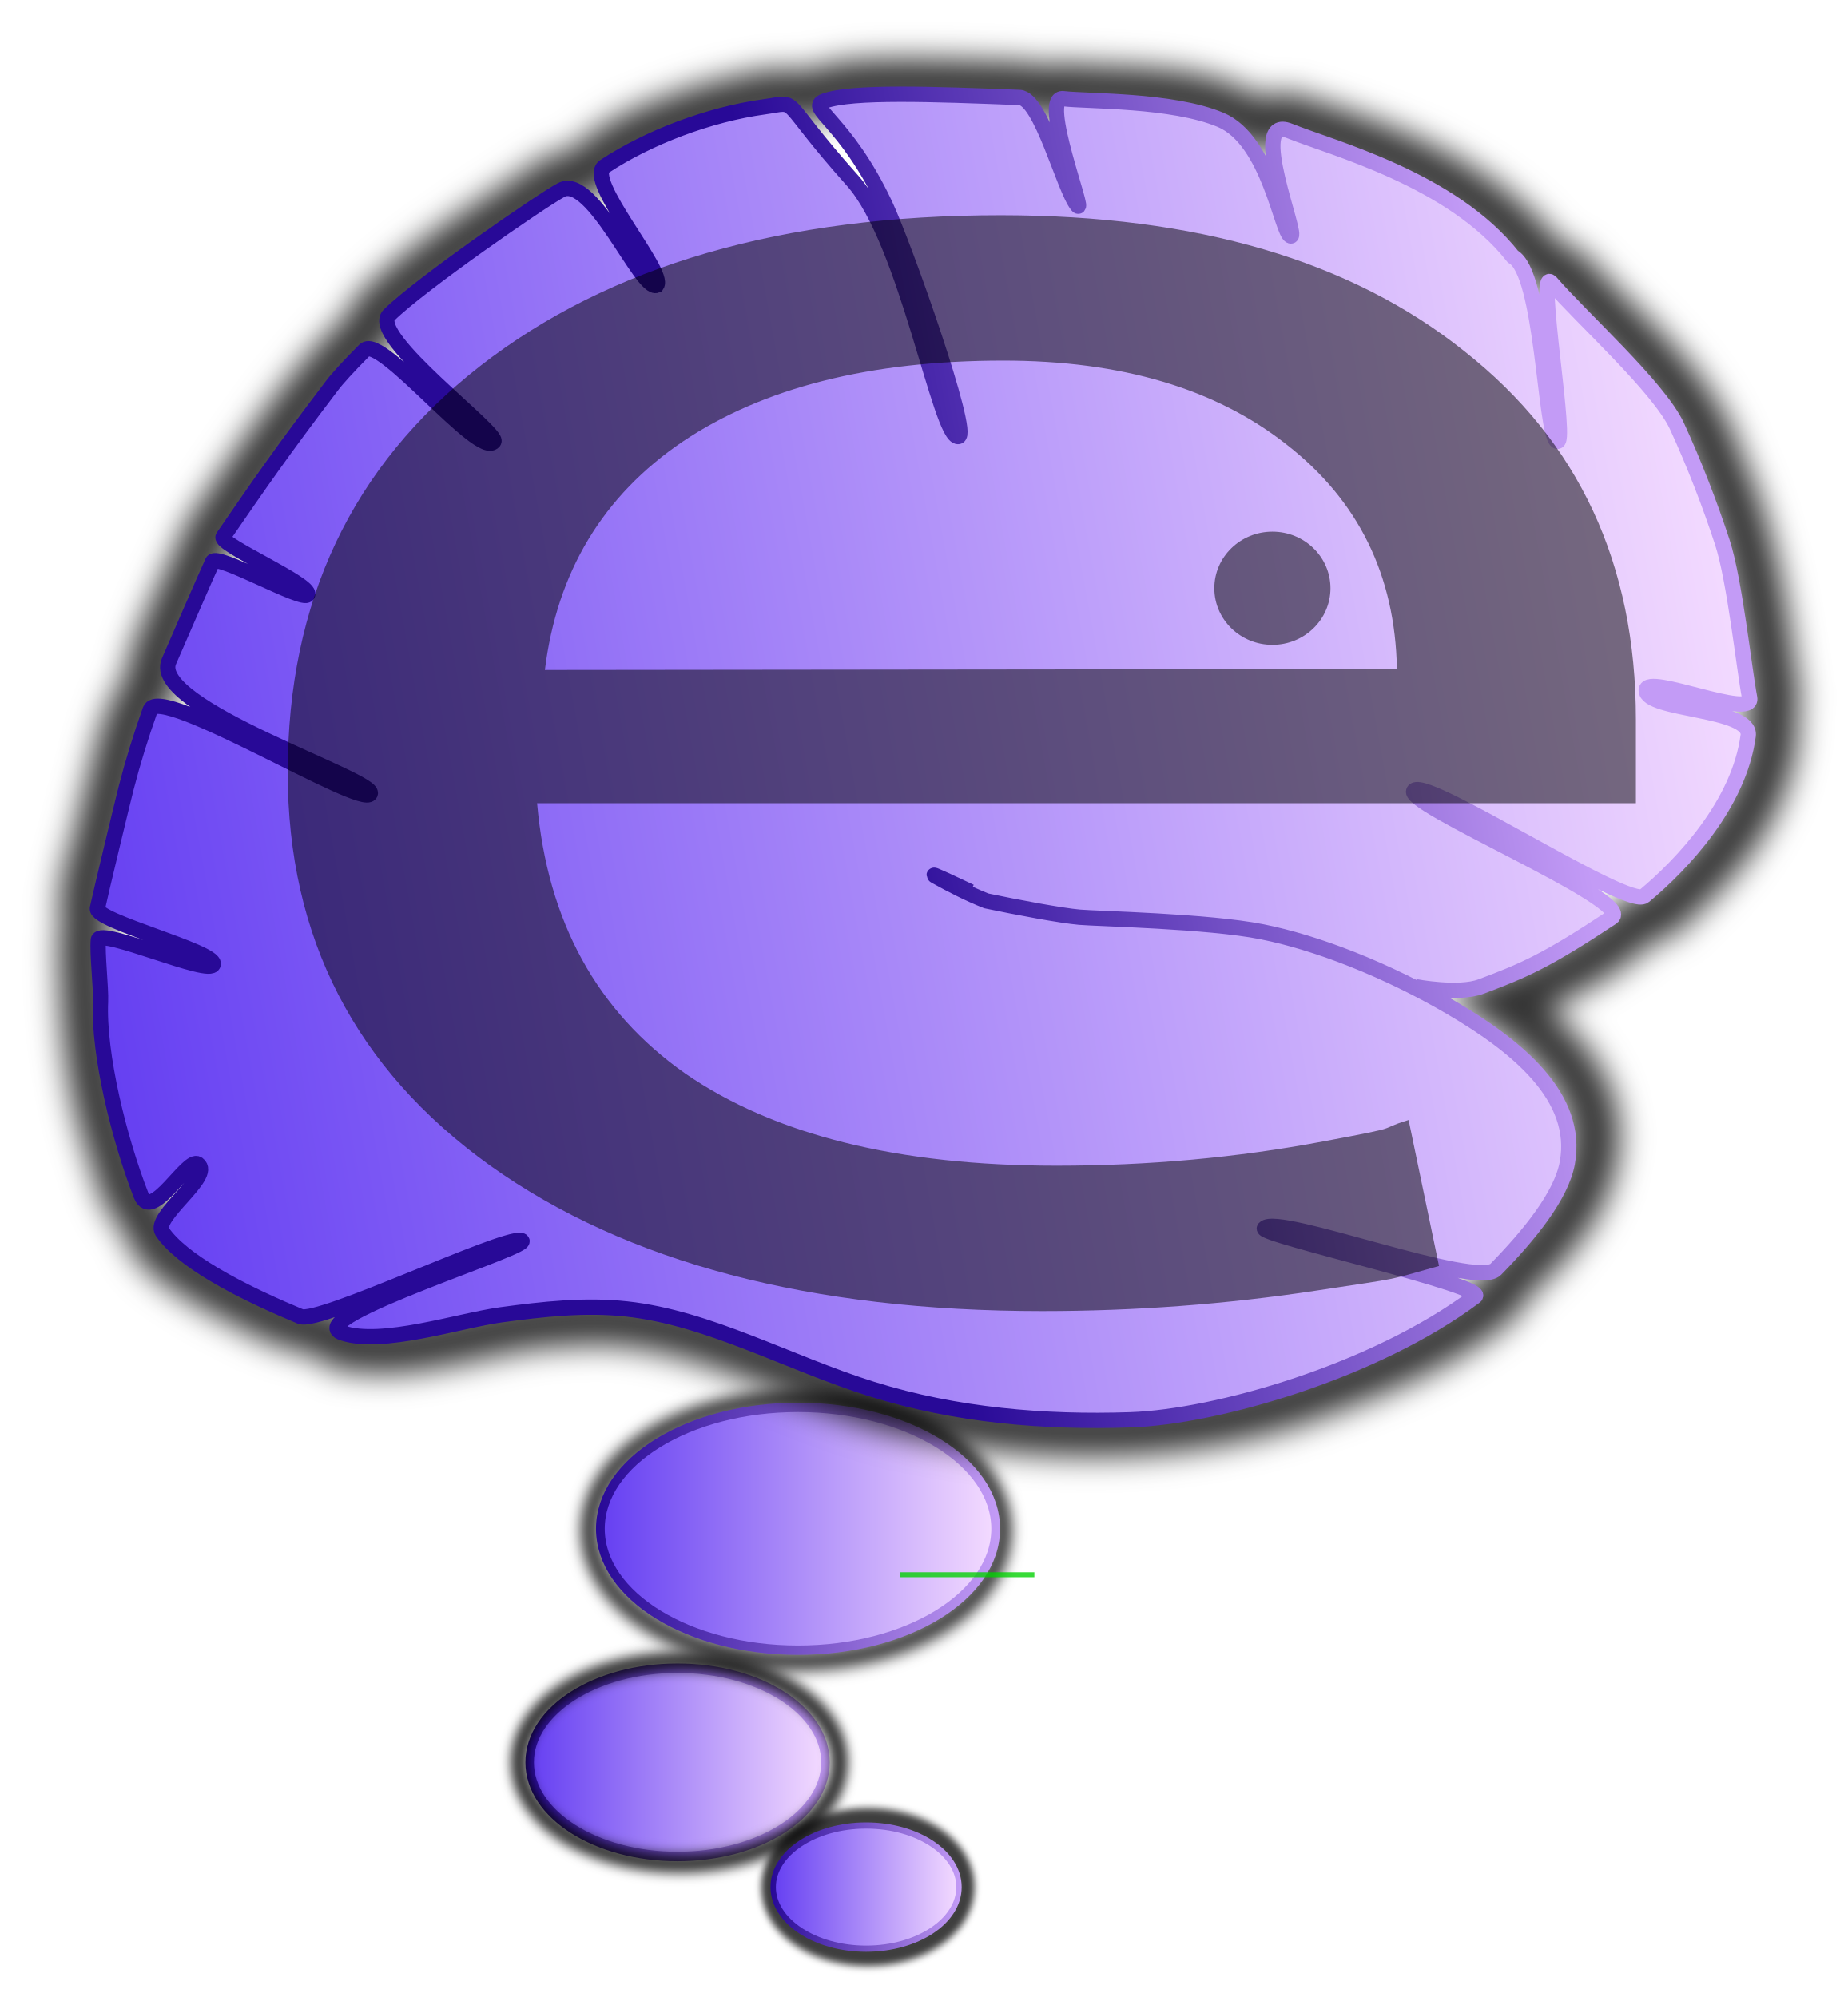
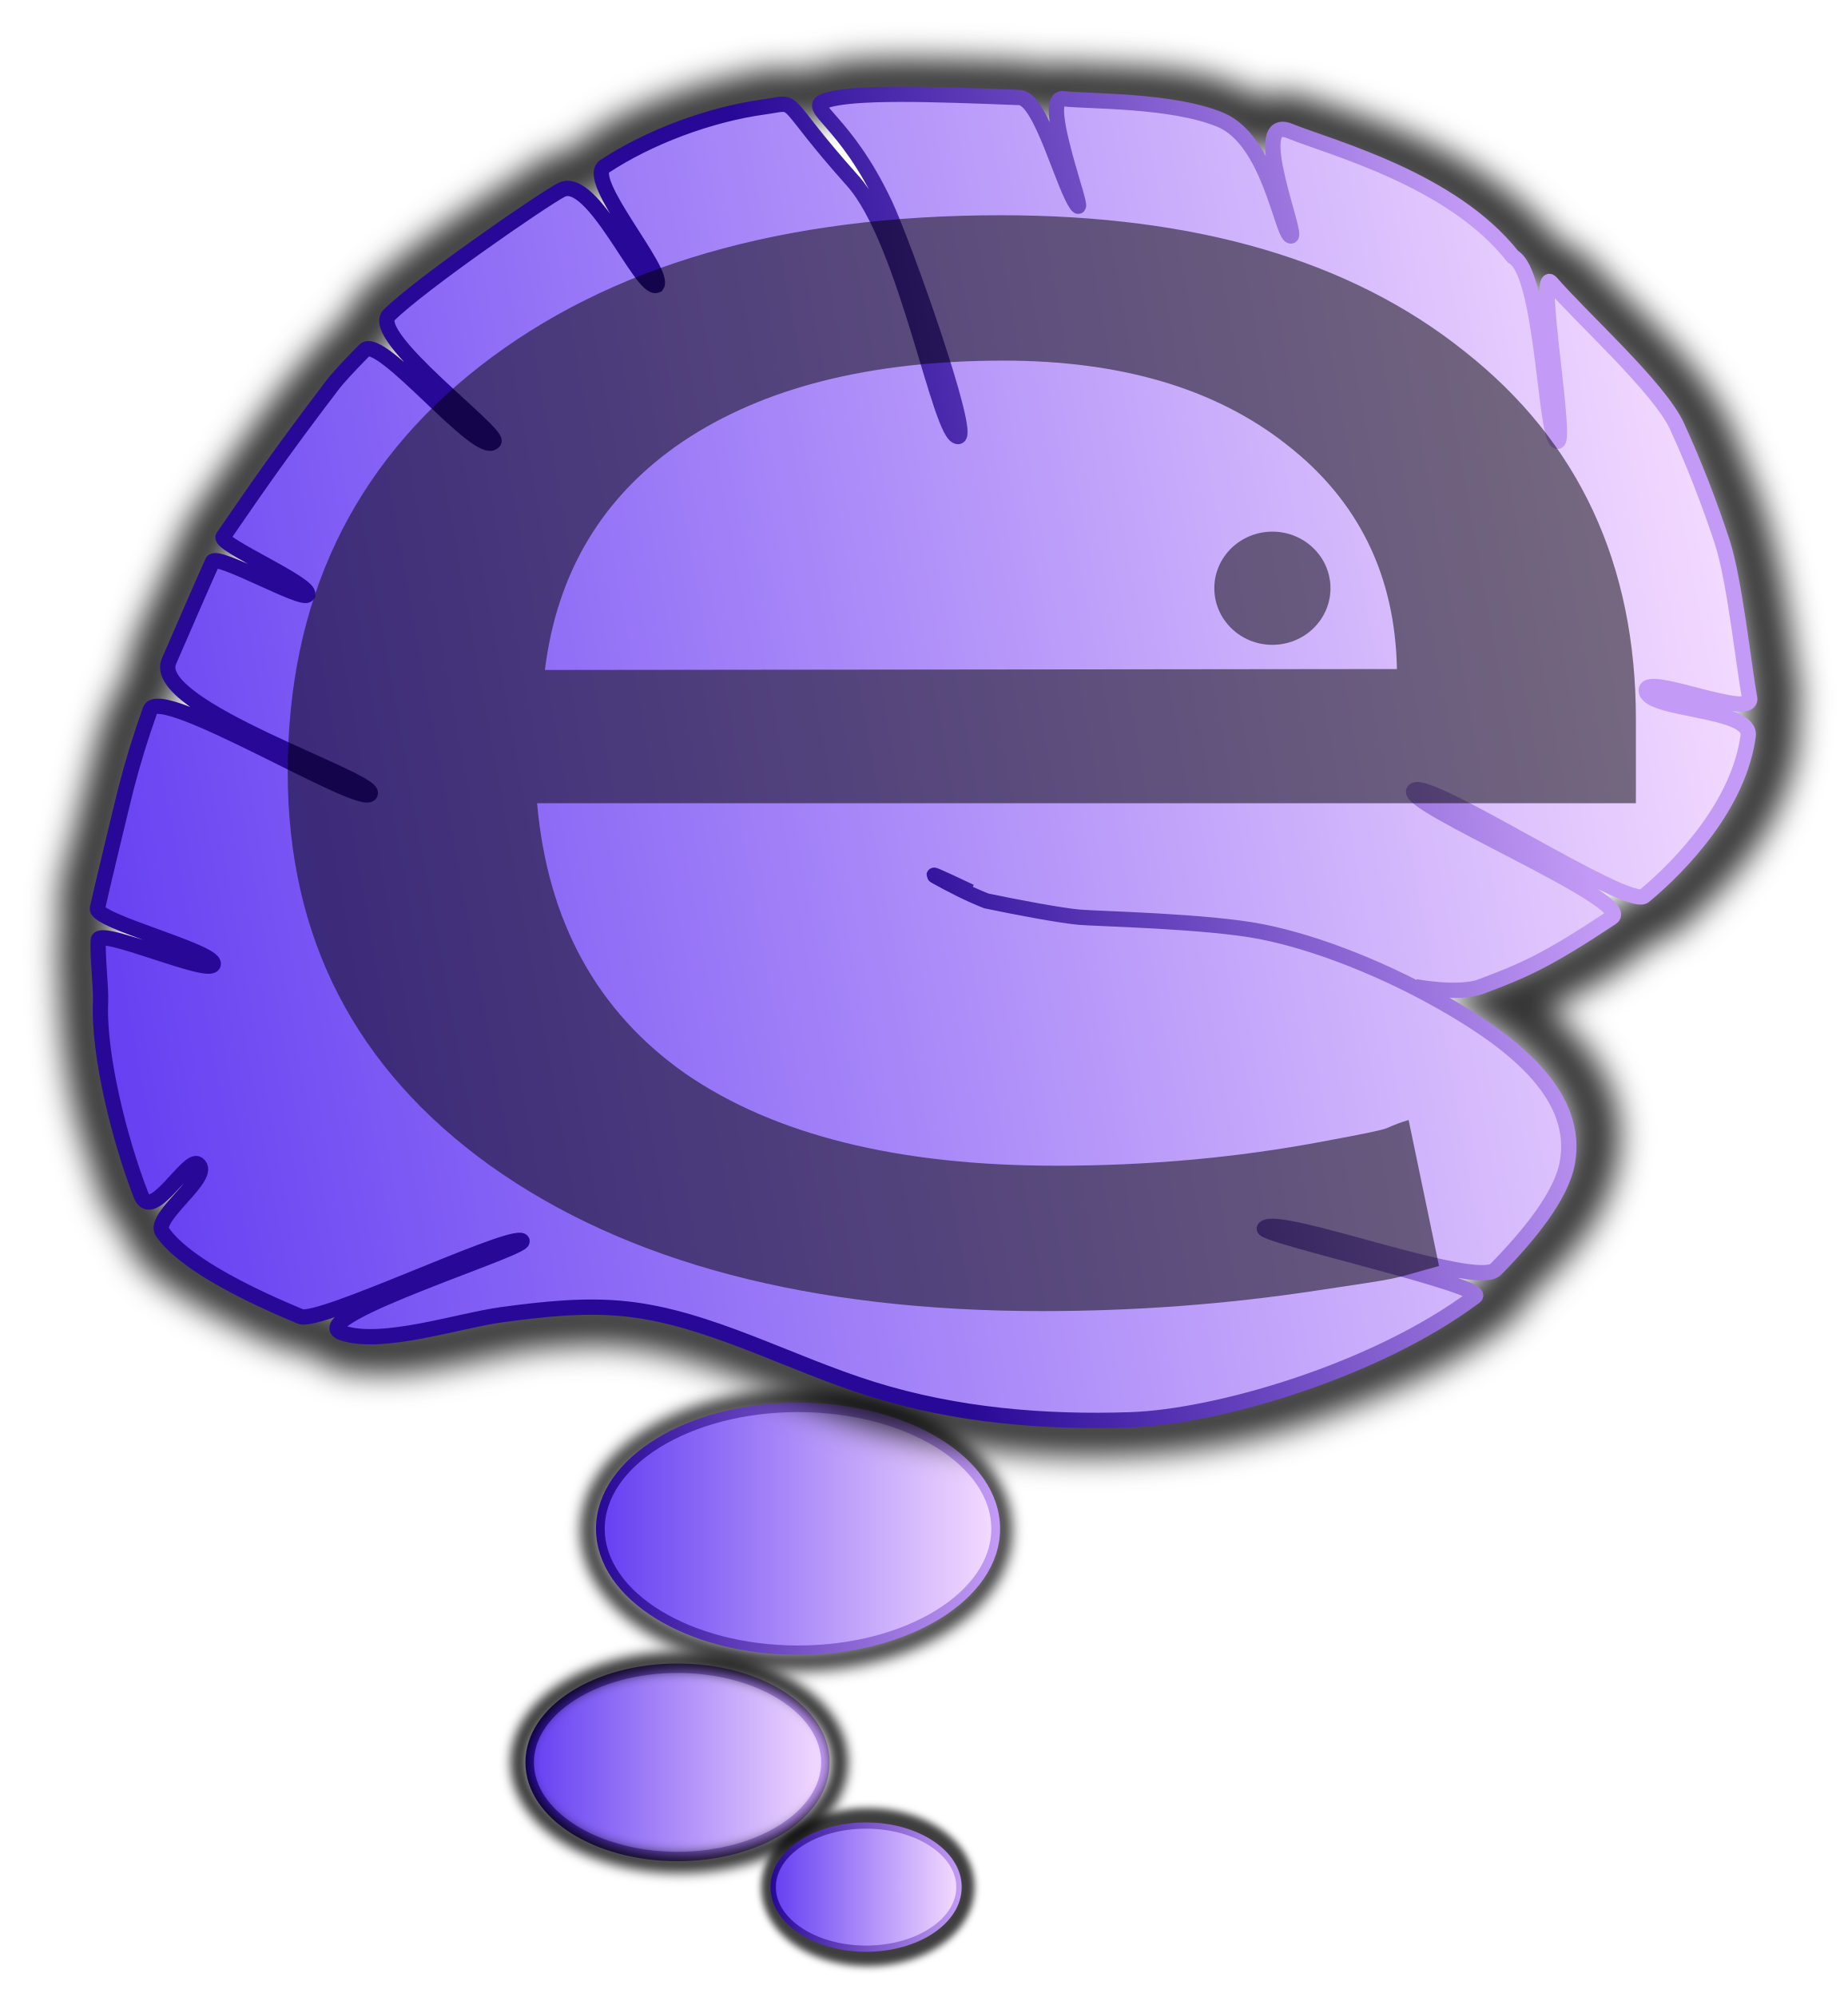
<svg xmlns="http://www.w3.org/2000/svg" xmlns:xlink="http://www.w3.org/1999/xlink" id="svg2195" width="740" height="800" version="1.1">
  <defs id="defs2197">
    <linearGradient id="linearGradient7812">
      <stop id="stop7814" offset="0" style="stop-color:#280997;stop-opacity:1" />
      <stop id="stop7816" offset="1" style="stop-color:#c39bf6;stop-opacity:1" />
    </linearGradient>
    <linearGradient id="linearGradient4810">
      <stop id="stop4812" offset="0" style="stop-color:#653ff2;stop-opacity:1" />
      <stop id="stop4814" offset="1" style="stop-color:#f4dbff;stop-opacity:1" />
    </linearGradient>
    <linearGradient xlink:href="#linearGradient4810" id="linearGradient5799" x1="312.857" x2="493.571" y1="650.576" y2="650.576" gradientUnits="userSpaceOnUse" />
    <linearGradient xlink:href="#linearGradient4810" id="linearGradient5803" x1="312.857" x2="493.571" y1="650.576" y2="650.576" gradientUnits="userSpaceOnUse" />
    <linearGradient xlink:href="#linearGradient7812" id="linearGradient6838" x1="311.357" x2="495.071" y1="650.576" y2="650.576" gradientUnits="userSpaceOnUse" />
    <linearGradient xlink:href="#linearGradient7812" id="linearGradient7824" x1="311.357" x2="495.071" y1="650.576" y2="650.576" gradientUnits="userSpaceOnUse" />
    <linearGradient xlink:href="#linearGradient4810" id="linearGradient10594" x1="106.985" x2="547.301" y1="393.434" y2="393.434" gradientTransform="matrix(.76953 -.13225 .13569 .75005 183.685 233.807)" gradientUnits="userSpaceOnUse" />
    <linearGradient xlink:href="#linearGradient7812" id="linearGradient11577" x1="311.357" x2="495.071" y1="650.576" y2="650.576" gradientTransform="matrix(.76953 -.13225 .13569 .75005 183.685 233.807)" gradientUnits="userSpaceOnUse" />
    <linearGradient xlink:href="#linearGradient4810" id="linearGradient2182" x1="312.857" x2="493.571" y1="650.576" y2="650.576" gradientUnits="userSpaceOnUse" />
    <linearGradient xlink:href="#linearGradient7812" id="linearGradient2184" x1="311.357" x2="495.071" y1="650.576" y2="650.576" gradientUnits="userSpaceOnUse" />
    <linearGradient xlink:href="#linearGradient4810" id="linearGradient2475" x1="106.985" x2="547.301" y1="393.434" y2="393.434" gradientTransform="matrix(.76953 -.13225 .13569 .75005 183.685 233.807)" gradientUnits="userSpaceOnUse" />
    <linearGradient xlink:href="#linearGradient7812" id="linearGradient2477" x1="311.357" x2="495.071" y1="650.576" y2="650.576" gradientTransform="matrix(.76953 -.13225 .13569 .75005 183.685 233.807)" gradientUnits="userSpaceOnUse" />
    <linearGradient xlink:href="#linearGradient4810" id="linearGradient2488" x1="106.985" x2="547.301" y1="393.434" y2="393.434" gradientTransform="matrix(.76953 -.13225 .13569 .75005 183.685 233.807)" gradientUnits="userSpaceOnUse" />
    <linearGradient xlink:href="#linearGradient7812" id="linearGradient2490" x1="311.357" x2="495.071" y1="650.576" y2="650.576" gradientTransform="matrix(.76953 -.13225 .13569 .75005 183.685 233.807)" gradientUnits="userSpaceOnUse" />
    <linearGradient xlink:href="#linearGradient4810" id="linearGradient2504" x1="106.985" x2="547.301" y1="393.434" y2="393.434" gradientTransform="matrix(.76953 -.13225 .13569 .75005 183.685 233.807)" gradientUnits="userSpaceOnUse" />
    <linearGradient xlink:href="#linearGradient7812" id="linearGradient2506" x1="311.357" x2="495.071" y1="650.576" y2="650.576" gradientTransform="matrix(.76953 -.13225 .13569 .75005 183.685 233.807)" gradientUnits="userSpaceOnUse" />
    <linearGradient xlink:href="#linearGradient4810" id="linearGradient2517" x1="106.985" x2="547.301" y1="393.434" y2="393.434" gradientTransform="matrix(.76953 -.13225 .13569 .75005 183.685 233.807)" gradientUnits="userSpaceOnUse" />
    <linearGradient xlink:href="#linearGradient7812" id="linearGradient2519" x1="311.357" x2="495.071" y1="650.576" y2="650.576" gradientTransform="matrix(.76953 -.13225 .13569 .75005 183.685 233.807)" gradientUnits="userSpaceOnUse" />
    <linearGradient xlink:href="#linearGradient4810" id="linearGradient2521" x1="106.985" x2="547.301" y1="393.434" y2="393.434" gradientTransform="matrix(.76953 -.13225 .13569 .75005 183.685 233.807)" gradientUnits="userSpaceOnUse" />
    <linearGradient xlink:href="#linearGradient7812" id="linearGradient2523" x1="311.357" x2="495.071" y1="650.576" y2="650.576" gradientTransform="matrix(.76953 -.13225 .13569 .75005 183.685 233.807)" gradientUnits="userSpaceOnUse" />
    <linearGradient xlink:href="#linearGradient4810" id="linearGradient3507" x1="106.985" x2="547.301" y1="393.434" y2="393.434" gradientTransform="matrix(.76953 -.13225 .13569 .75005 -84.887 142.379)" gradientUnits="userSpaceOnUse" />
    <linearGradient xlink:href="#linearGradient7812" id="linearGradient3509" x1="311.357" x2="495.071" y1="650.576" y2="650.576" gradientTransform="matrix(.76953 -.13225 .13569 .75005 -84.887 142.379)" gradientUnits="userSpaceOnUse" />
    <linearGradient xlink:href="#linearGradient4810" id="linearGradient3512" x1="106.985" x2="547.301" y1="393.434" y2="393.434" gradientTransform="matrix(.76953 -.13225 .13569 .75005 -84.887 142.379)" gradientUnits="userSpaceOnUse" />
    <linearGradient xlink:href="#linearGradient7812" id="linearGradient3514" x1="311.357" x2="495.071" y1="650.576" y2="650.576" gradientTransform="matrix(.76953 -.13225 .13569 .75005 -84.887 142.379)" gradientUnits="userSpaceOnUse" />
    <linearGradient xlink:href="#linearGradient4810" id="linearGradient3517" x1="106.985" x2="547.301" y1="393.434" y2="393.434" gradientTransform="matrix(.76953 -.13225 .13569 .75005 -84.887 142.379)" gradientUnits="userSpaceOnUse" />
    <linearGradient xlink:href="#linearGradient7812" id="linearGradient3519" x1="311.357" x2="495.071" y1="650.576" y2="650.576" gradientTransform="matrix(.76953 -.13225 .13569 .75005 -84.887 142.379)" gradientUnits="userSpaceOnUse" />
    <linearGradient xlink:href="#linearGradient4810" id="linearGradient3522" x1="106.985" x2="547.301" y1="393.434" y2="393.434" gradientTransform="matrix(.76953 -.13225 .13569 .75005 -84.887 142.379)" gradientUnits="userSpaceOnUse" />
    <linearGradient xlink:href="#linearGradient7812" id="linearGradient3524" x1="311.357" x2="495.071" y1="650.576" y2="650.576" gradientTransform="matrix(.76953 -.13225 .13569 .75005 -84.887 142.379)" gradientUnits="userSpaceOnUse" />
    <linearGradient xlink:href="#linearGradient4810" id="linearGradient3527" x1="106.985" x2="547.301" y1="393.434" y2="393.434" gradientTransform="matrix(.76953 -.13225 .13569 .75005 -84.887 142.379)" gradientUnits="userSpaceOnUse" />
    <linearGradient xlink:href="#linearGradient7812" id="linearGradient3529" x1="311.357" x2="495.071" y1="650.576" y2="650.576" gradientTransform="matrix(.76953 -.13225 .13569 .75005 -84.887 142.379)" gradientUnits="userSpaceOnUse" />
    <marker id="ArrowStart" markerHeight="3" markerUnits="strokeWidth" markerWidth="4" orient="auto" refX="10" refY="5" viewBox="0 0 10 10">
      <path id="path8137" d="M10 0 0 5l10 5Z" />
    </marker>
    <marker id="ArrowEnd" markerHeight="3" markerUnits="strokeWidth" markerWidth="4" orient="auto" refX="0" refY="5" viewBox="0 0 10 10">
      <path id="path8134" d="m0 0 10 5-10 5Z" />
    </marker>
    <filter id="filter3546" width="1.174" height="1.303" x="-.087" y="-.151">
      <feGaussianBlur id="feGaussianBlur3548" stdDeviation="3.036" />
    </filter>
    <filter id="filter3562" width="1.074" height="1.092" x="-.037" y="-.046">
      <feGaussianBlur id="feGaussianBlur3564" stdDeviation="3.207" />
    </filter>
  </defs>
-   <g id="layer1" transform="matrix(1.98442 0 0 1.98442 -603.434 -649.543)">
+   <g id="layer1" transform="translate(-603.434 -649.543) scale(1.98442)">
    <path id="path5801" d="M493.571 650.576a90.357 51.786 0 1 1-180.714 0 90.357 51.786 0 1 1 180.714 0z" style="fill:url(#linearGradient5803);fill-opacity:1;stroke:url(#linearGradient7824);stroke-width:5.207;stroke-miterlimit:4;stroke-dasharray:none;stroke-opacity:1" transform="matrix(.33035 0 0 .36703 307.633 444.313)" />
    <path id="path3550" d="M493.571 650.576a90.357 51.786 0 1 1-180.714 0 90.357 51.786 0 1 1 180.714 0z" style="color:#000;display:inline;overflow:visible;visibility:visible;opacity:.799;fill:none;fill-opacity:1;fill-rule:nonzero;stroke:#000;stroke-width:9.483;stroke-linecap:butt;stroke-linejoin:miter;stroke-miterlimit:4;stroke-dasharray:none;stroke-dashoffset:0;stroke-opacity:1;marker:none;marker-start:none;marker-mid:none;marker-end:none;filter:url(#filter3546);enable-background:accumulate" transform="matrix(.3577 0 0 .39407 296.96 426.72)" />
    <path id="path3536" d="M493.571 650.576a90.357 51.786 0 1 1-180.714 0 90.357 51.786 0 1 1 180.714 0z" style="color:#000;display:inline;overflow:visible;visibility:visible;opacity:.799;fill:none;fill-opacity:1;fill-rule:nonzero;stroke:#000;stroke-width:7.747;stroke-linecap:butt;stroke-linejoin:miter;stroke-miterlimit:4;stroke-dasharray:none;stroke-dashoffset:0;stroke-opacity:1;marker:none;marker-start:none;marker-mid:none;marker-end:none;filter:url(#filter3546);enable-background:accumulate" transform="matrix(.46135 0 0 .50784 278.77 305.91)" />
    <path id="path5787" d="M493.571 650.576a90.357 51.786 0 1 1-180.714 0 90.357 51.786 0 1 1 180.714 0z" style="fill:url(#linearGradient5799);fill-opacity:1;stroke:url(#linearGradient6838);stroke-width:4;stroke-miterlimit:4;stroke-dasharray:none;stroke-opacity:1" transform="matrix(.44152 0 0 .47323 287.126 328.07)" />
    <path id="path2508" d="M483.094 340.66c-5.772.105-12.44.233-17.25 3-6.187-2.417-13.039.827-19.277 1.919-8.836 2.992-18.529 5.987-25.255 12.613-.681 3.175-5.425.292-7.5 3.062-12.292 8.263-25.284 16.245-35.75 26.72-.96 2.672-.657 4.712-3.78 5.593-11.622 11.95-20.666 26.21-29.938 39.906-3.237 8.051-8.036 17.416-11.281 26.281-.777 2.389 1.75 5.135-1.563 5.875-4.834 7.386-5.89 16.875-8.35 25.256-1.06 7.077-4.89 14.208-3.962 21.338.952 2.478-1.141 5.807-.188 8.844.123 12.928 1.323 25.855 5.359 38.205 2.05 4.898 2.3 11.811 7.266 14.639.599 7.716 9.21 11.5 14.928 15.313 6.304 3.011 12.633 7.574 19.728 8.187 2.531-.519 3.5 3.578 6.5 3.375 14.908 2.633 29.226-4.906 43.969-5.032 26.29-3.001 48.6 14.582 73.656 19.157 26.093 5.39 53.875 4.968 79.02-4.578 12.92-4.822 26.404-10.406 36.717-19.406 2.185-5.101 7.92-8.126 11.044-13.11 7.397-8.199 11.618-20.726 5.72-30.906-3.783-7.157-10.136-12.526-16.72-17.032 10.001-3.873 20.149-8.872 28-16.093.853-2.272 5.224-.86 6.532-3.813 10.476-9.418 20.197-21.505 21.218-36.062-1.999-2.886 1.47-5.35 0-8.532-2.107-15.637-4.204-31.422-10.968-45.812-5.068-16.839-19.896-27.592-31.063-40.125-2.37-1.257-4.755-.666-5.906-3.688-12.743-15.233-32.059-22.25-50.438-28-3.313-1.116-5.462 4.247-7.687.438-11.417-6.875-25.654-5.573-38.406-6.656-2.629 2.185-4.274.453-7.094-.219-9.087-.37-18.185-.74-27.281-.656z" style="color:#000;display:inline;overflow:visible;visibility:visible;opacity:.8;fill:none;fill-opacity:1;fill-rule:nonzero;stroke:#000;stroke-width:10;stroke-linecap:butt;stroke-linejoin:miter;stroke-miterlimit:4;stroke-dasharray:none;stroke-dashoffset:0;stroke-opacity:1;marker:none;marker-start:none;marker-mid:none;marker-end:none;filter:url(#filter3562);enable-background:accumulate" transform="matrix(.99414 0 0 .9799 3.945 10.356)" />
    <path id="path8335" d="M589.737 526.502s8.735 1.678 13.263-.024c8.542-3.213 13.022-5.07 26.387-13.938 4.954-3.287-43.208-23.344-39.829-25.688 3.175-2.203 43.178 24.017 46.38 21.35 7.64-6.356 19.152-18.53 20.986-32.37.74-5.576-20.598-5.002-20.577-9.171.017-3.406 21.727 6.03 20.87 1.55-1.135-5.925-3.017-23.791-5.509-31.406-2.491-7.614-5.592-15.69-9.164-23.465-3.575-7.775-19.237-21.813-25.388-28.956-3.075-3.57 3.57 33.916 1.111 31.965-2.42-1.92-2.83-33.992-8.83-37.219-12.318-15.648-36.503-21.905-45.063-25.368-8.56-3.462 2.006 21.761.2 21.2-1.838-.573-4.324-19.326-14.127-23.437-9.803-4.111-26.923-3.682-31.765-4.276-4.843-.594 4.812 24.039 2.82 21.532-2.77-3.486-7.258-21.604-11.637-21.773-17.517-.68-33.823-1.296-39.363.709-3.839 1.389 4.171 3.824 12.184 20.806 3.929 8.326 17.48 46.714 14.798 46.929-3.686.296-10.361-39.4-21.31-51.643-15.41-17.236-10.402-15.942-17.878-14.91-11.187 1.544-23.396 6.202-32.2 12.015-4.057 2.679 12.367 21.25 10.535 23.996-3.07 1.34-12.938-22.597-19.28-19.227-4.041 2.147-28.41 18.995-34.718 25.214-4.309 4.248 22.494 23.981 21.113 25.58-2.937 3.4-22.825-21.754-26.087-18.467-3.262 3.288-5.635 5.89-6.614 7.226-10.059 13.229-14.608 19.81-21.919 30.458-1.016 1.48 17.89 9.588 17.047 11.655-.67 1.644-18.33-8.425-19.188-6.633-.857 1.792-7.838 17.878-8.801 20.104-4.02 9.285 41.87 23.88 40.632 26.71-1.462 3.136-42.53-22.221-44.422-16.895-1.892 5.326-3.497 10.526-4.823 15.682-.664 2.577-5.298 21.812-5.823 24.378-.525 2.566 23.767 8.667 23.378 11.242-.389 2.575-22.933-7.467-23.188-4.863-.255 2.604.567 9.774.444 12.429-.493 10.618 3.78 27.812 8.176 39.108 2.178 5.595 9.422-7.772 11.468-6.288 3.232 2.346-9.234 10.678-7.174 13.683 2.01 2.933 5.849 5.829 10.183 8.436 6.17 3.711 13.348 6.836 17.693 8.645 3.699 1.54 40.448-16.055 44.493-15.355 4.046.7-44.815 15.656-36.066 18.658 7.951 2.728 23.508-2.472 32.024-3.638 8.517-1.166 17.015-2.092 25.346-1.19 8.337.901 16.508 3.63 24.709 6.794 8.201 3.164 16.434 6.764 24.896 9.408 16.929 5.288 34.775 6.764 52.12 6.176 17.348-.582 49.354-9.791 69.483-24.846 3.562-1.978-43.598-12.501-42.454-13.808 2.647-3.028 42.743 12.331 46.697 8.284 6.777-6.936 13.234-14.85 14.444-21.49 1.212-6.643-1.305-12.52-5.788-17.71-4.482-5.19-10.93-9.696-17.577-13.598a146.717 146.717 0 0 0-20.05-9.796c-6.55-2.595-12.804-4.484-18.259-5.565-10.91-2.162-33.042-2.605-36.767-2.926-3.725-.321-12.55-1.982-18.821-3.295-3.538-1.389-7.246-3.312-10.044-4.872-2.728-1.521 6.838 3.017 6.838 3.017" style="color:#000;display:inline;overflow:visible;visibility:visible;opacity:1;fill:url(#linearGradient10594);fill-opacity:1;fill-rule:nonzero;stroke:url(#linearGradient11577);stroke-width:3.086;stroke-linecap:butt;stroke-linejoin:miter;stroke-miterlimit:4;stroke-dasharray:none;stroke-dashoffset:0;stroke-opacity:1;marker:none;marker-start:none;marker-mid:none;marker-end:none;enable-background:accumulate" />
    <path id="text2182" d="M634.263 472.543v16.93H412.49c2.097 23.828 12.059 42.012 29.884 54.553 18 12.415 42.992 18.623 74.973 18.623 18.525 0 36.438-1.63 53.74-4.891 17.476-3.26 10.219-2.167 17.3-4.337l6.139 29.468c-11.162 3.091-6.575 2.208-24.75 4.967-18.175 2.76-36.613 4.139-55.312 4.139-46.837 0-83.974-9.782-111.411-29.346-27.263-19.564-40.895-46.025-40.894-79.384 0-34.487 12.932-61.827 38.797-82.018 26.04-20.316 61.079-30.474 105.12-30.474 39.495 0 70.69 9.155 93.584 27.465 23.069 18.184 34.603 42.952 34.603 74.305m-48.234-10.159c-.35-18.936-7.777-34.048-22.282-45.335-14.33-11.287-33.38-16.93-57.147-16.93-26.914 0-48.497 5.455-64.75 16.366-16.078 10.91-25.34 26.273-27.787 46.087l171.966-.188" style="font-style:normal;font-weight:400;font-size:589.525px;font-family:&quot;Bitstream Vera Sans&quot;;opacity:.5;fill:#000;fill-opacity:1;stroke:none;stroke-width:1px;stroke-linecap:butt;stroke-linejoin:miter;stroke-opacity:1" />
    <path id="path3188" d="M436.429 356.648a15 15 0 1 1-30 0 15 15 0 1 1 30 0z" style="opacity:.5" transform="matrix(.7814 0 0 .76162 231.593 174.44)" />
-     <path id="path3218" d="M512.857 645.22h-27.143Z" style="opacity:.778;fill:#000;fill-opacity:1;stroke:#00d100;stroke-opacity:1" />
    <path id="path3556" d="M493.571 650.576a90.357 51.786 0 1 1-180.714 0 90.357 51.786 0 1 1 180.714 0z" style="color:#000;display:inline;overflow:visible;visibility:visible;opacity:.755;fill:none;fill-opacity:1;fill-rule:nonzero;stroke:#000;stroke-width:16.805;stroke-linecap:butt;stroke-linejoin:miter;stroke-miterlimit:4;stroke-dasharray:none;stroke-dashoffset:0;stroke-opacity:1;marker:none;marker-start:none;marker-mid:none;marker-end:none;filter:url(#filter3546);enable-background:accumulate" transform="matrix(.21778 0 0 .2648 391.437 536.008)" />
    <path id="path2180" d="M493.571 650.576a90.357 51.786 0 1 1-180.714 0 90.357 51.786 0 1 1 180.714 0z" style="fill:url(#linearGradient2182);fill-opacity:1;stroke:url(#linearGradient2184);stroke-width:5.207;stroke-miterlimit:4;stroke-dasharray:none;stroke-opacity:1" transform="matrix(.2075 0 0 .23997 395.223 552.161)" />
  </g>
</svg>
